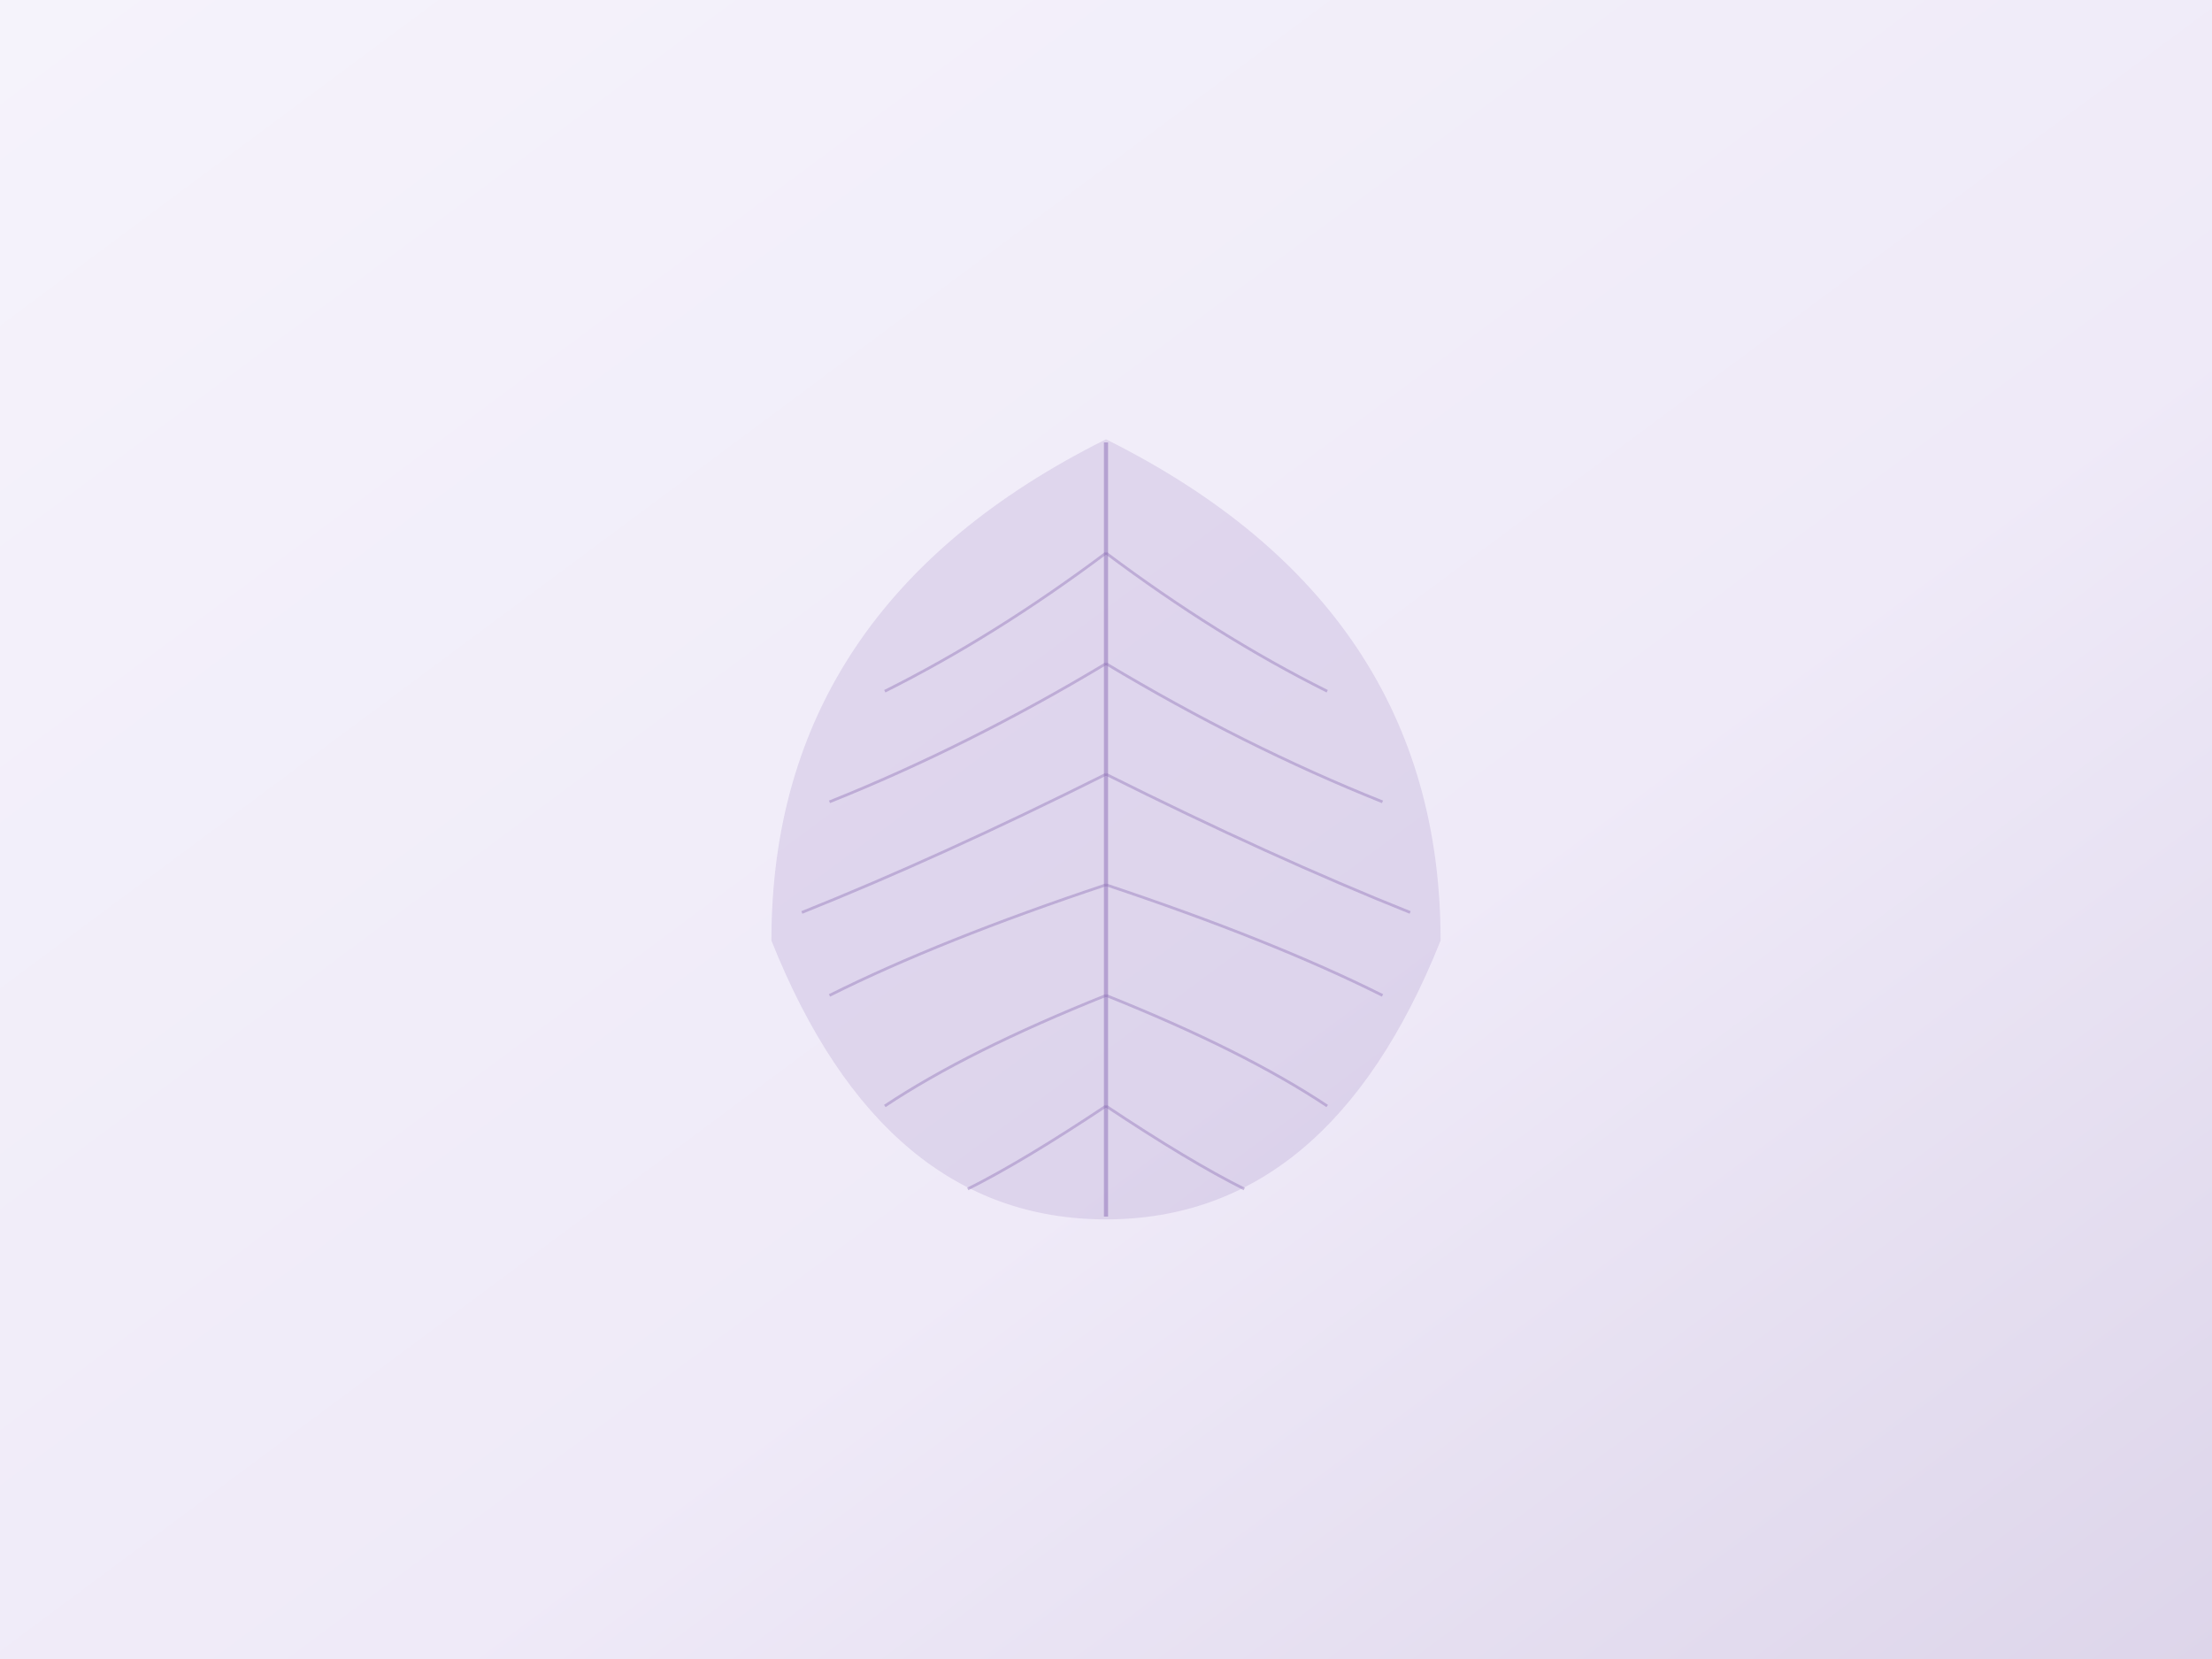
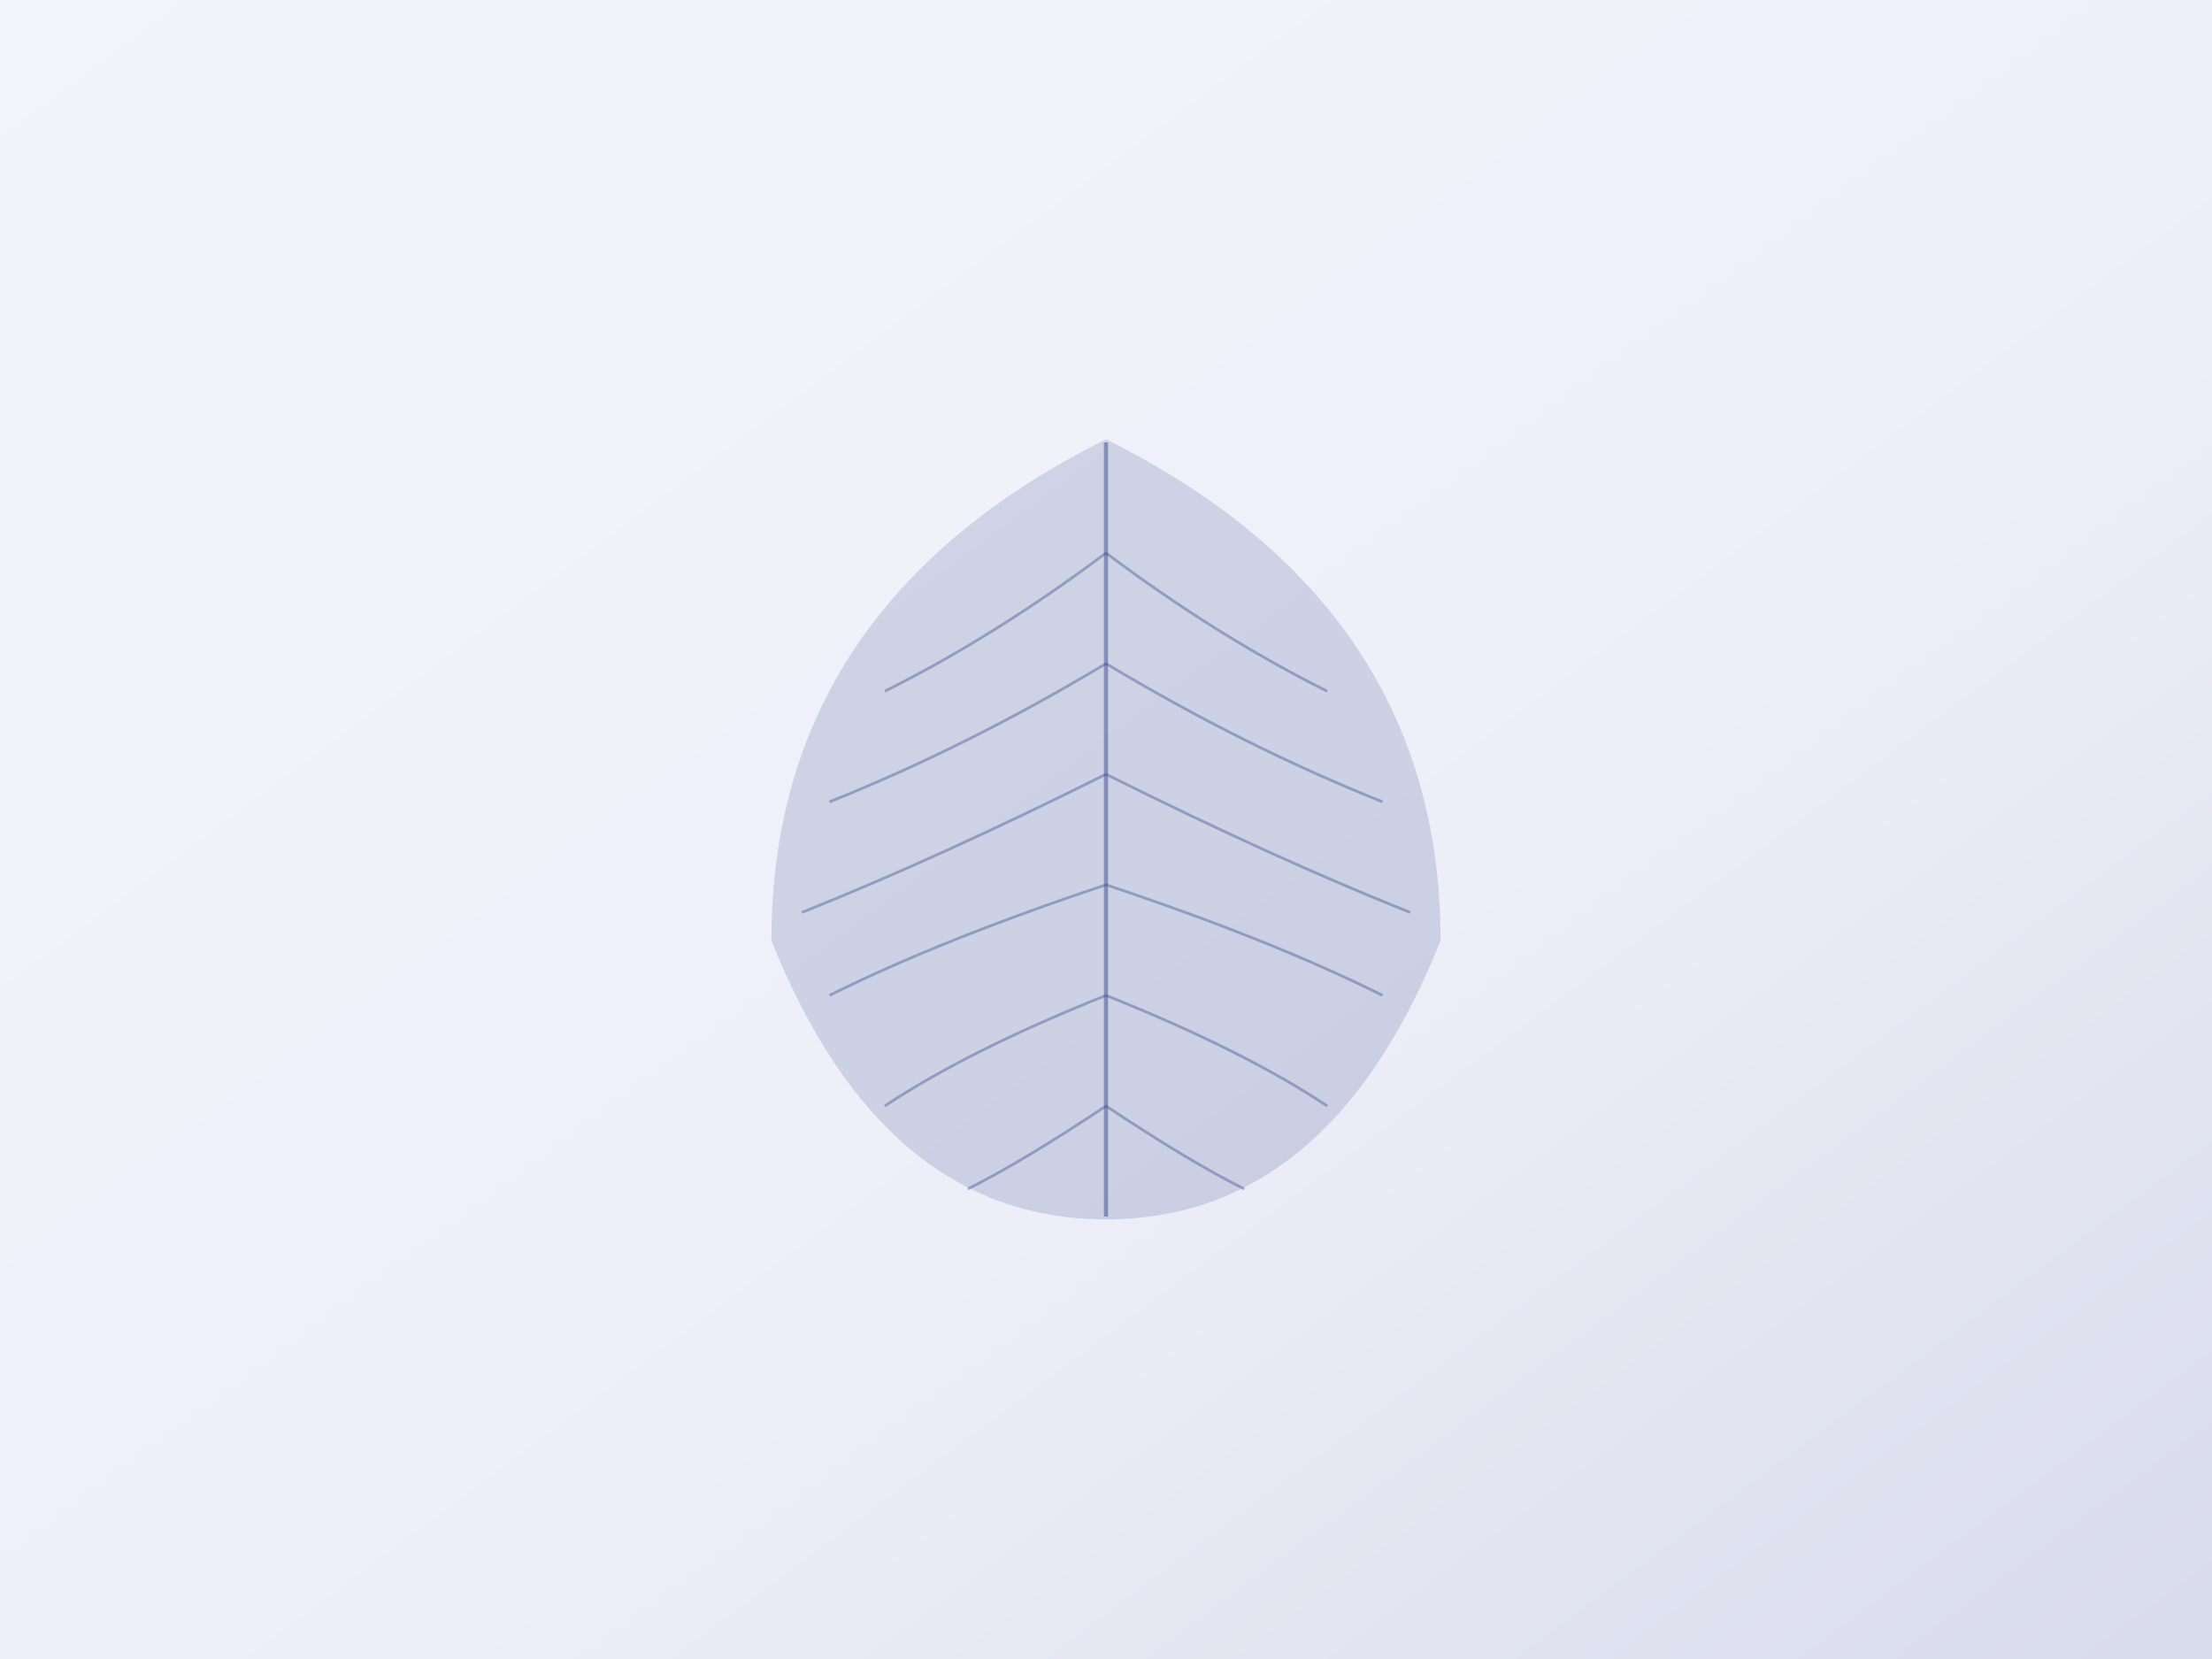
<svg xmlns="http://www.w3.org/2000/svg" viewBox="0 0 800 600" preserveAspectRatio="xMidYMid slice">
  <defs>
    <linearGradient id="bg-corpo" x1="0%" y1="0%" x2="100%" y2="100%">
-       <stop offset="0%" stop-color="#f5f3fb" />
-       <stop offset="60%" stop-color="#efeaf8" />
-       <stop offset="100%" stop-color="#ddd5ea" />
+       <stop offset="0%" stop-color="#f4f5fb" />
+       <stop offset="60%" stop-color="#edeef8" />
+       <stop offset="100%" stop-color="#d8dbeb" />
    </linearGradient>
  </defs>
  <rect width="800" height="600" fill="url(#bg-corpo)" />
  <g transform="translate(400, 300)">
-     <path d="M 0,-140 Q -120,-80 -120,40 Q -80,140 0,140 Q 80,140 120,40 Q 120,-80 0,-140 Z" fill="#8b6db5" opacity="0.18" stroke="#8b6db5" stroke-width="2" />
-     <line x1="0" y1="-140" x2="0" y2="140" stroke="#8b6db5" stroke-width="1.5" opacity="0.5" />
-     <path d="M 0,-100 Q -40,-70 -80,-50 M 0,-60 Q -50,-30 -100,-10 M 0,-20 Q -60,10 -110,30              M 0,20 Q -60,40 -100,60 M 0,60 Q -50,80 -80,100 M 0,100 Q -30,120 -50,130" stroke="#8b6db5" stroke-width="1" fill="none" opacity="0.4" />
-     <path d="M 0,-100 Q 40,-70 80,-50 M 0,-60 Q 50,-30 100,-10 M 0,-20 Q 60,10 110,30              M 0,20 Q 60,40 100,60 M 0,60 Q 50,80 80,100 M 0,100 Q 30,120 50,130" stroke="#8b6db5" stroke-width="1" fill="none" opacity="0.4" />
+     <path d="M 0,-140 Q -120,-80 -120,40 Q -80,140 0,140 Q 80,140 120,40 Q 120,-80 0,-140 Z" fill="#3a4a8c" opacity="0.18" stroke="#3a4a8c" stroke-width="2" />
+     <line x1="0" y1="-140" x2="0" y2="140" stroke="#3a4a8c" stroke-width="1.5" opacity="0.5" />
+     <path d="M 0,-100 Q -40,-70 -80,-50 M 0,-60 Q -50,-30 -100,-10 M 0,-20 Q -60,10 -110,30              M 0,20 Q -60,40 -100,60 M 0,60 Q -50,80 -80,100 M 0,100 Q -30,120 -50,130" stroke="#3a4a8c" stroke-width="1" fill="none" opacity="0.4" />
+     <path d="M 0,-100 Q 40,-70 80,-50 M 0,-60 Q 50,-30 100,-10 M 0,-20 Q 60,10 110,30              M 0,20 Q 60,40 100,60 M 0,60 Q 50,80 80,100 M 0,100 Q 30,120 50,130" stroke="#3a4a8c" stroke-width="1" fill="none" opacity="0.4" />
  </g>
</svg>
